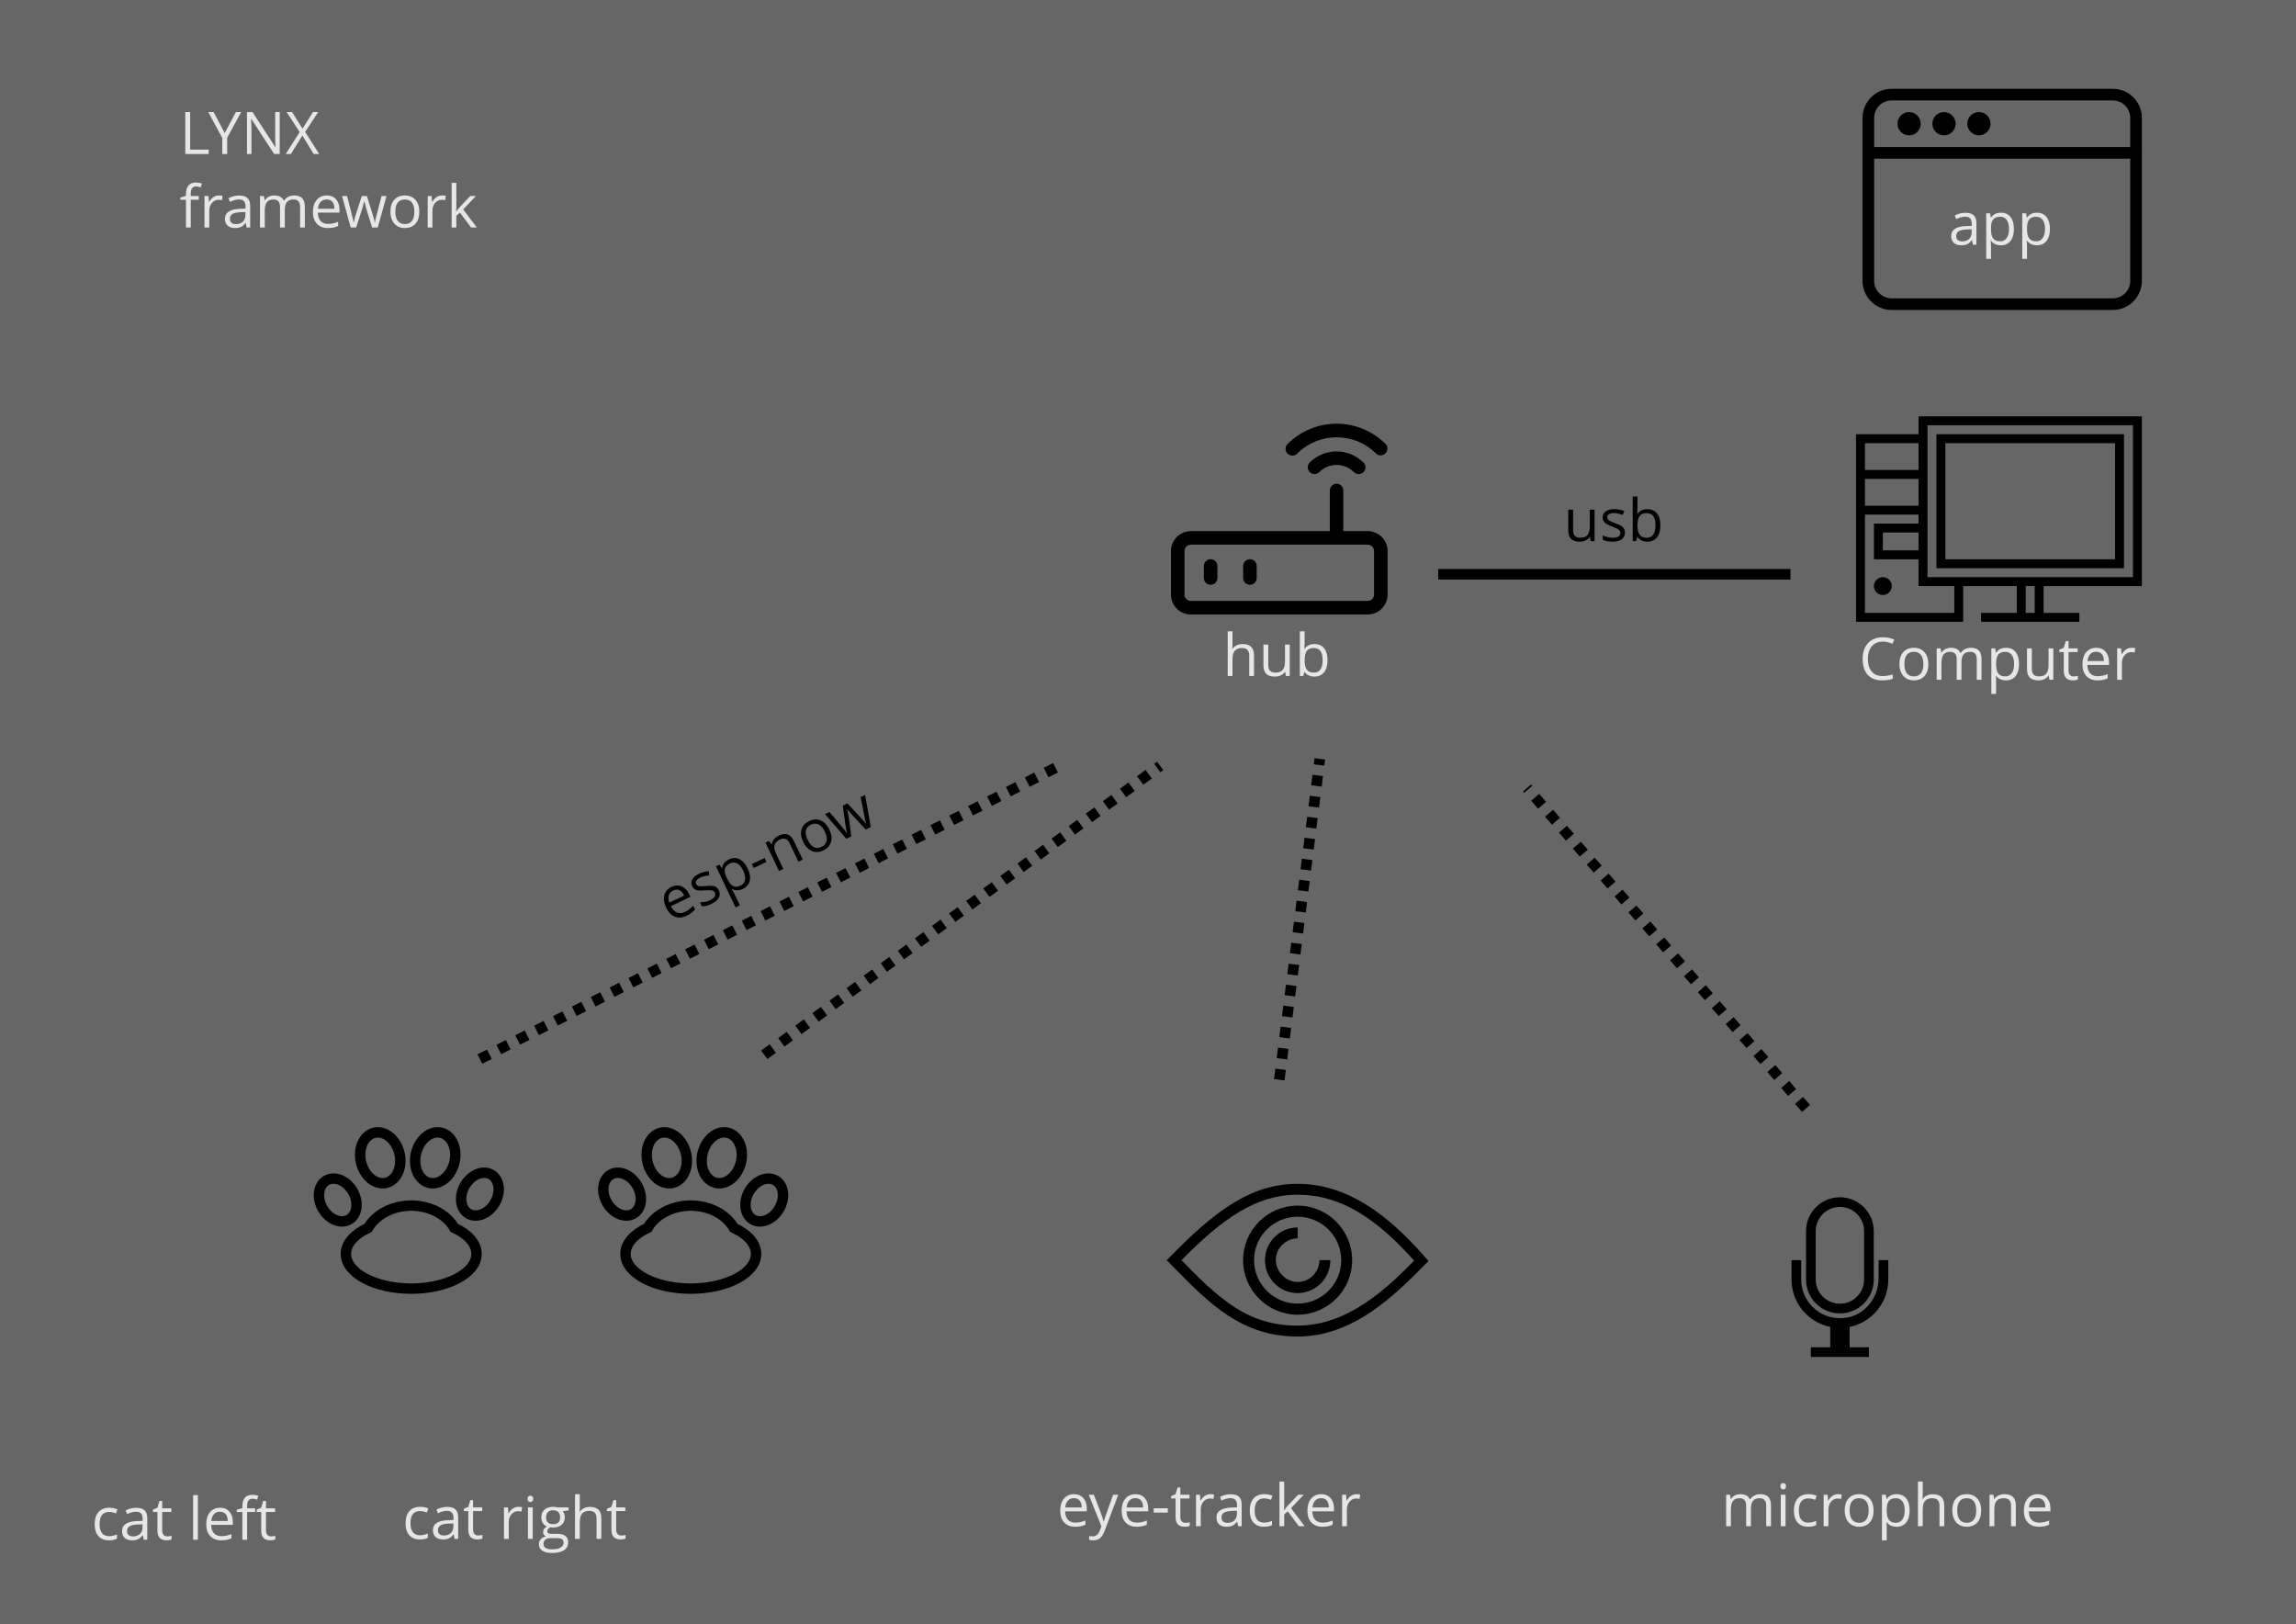
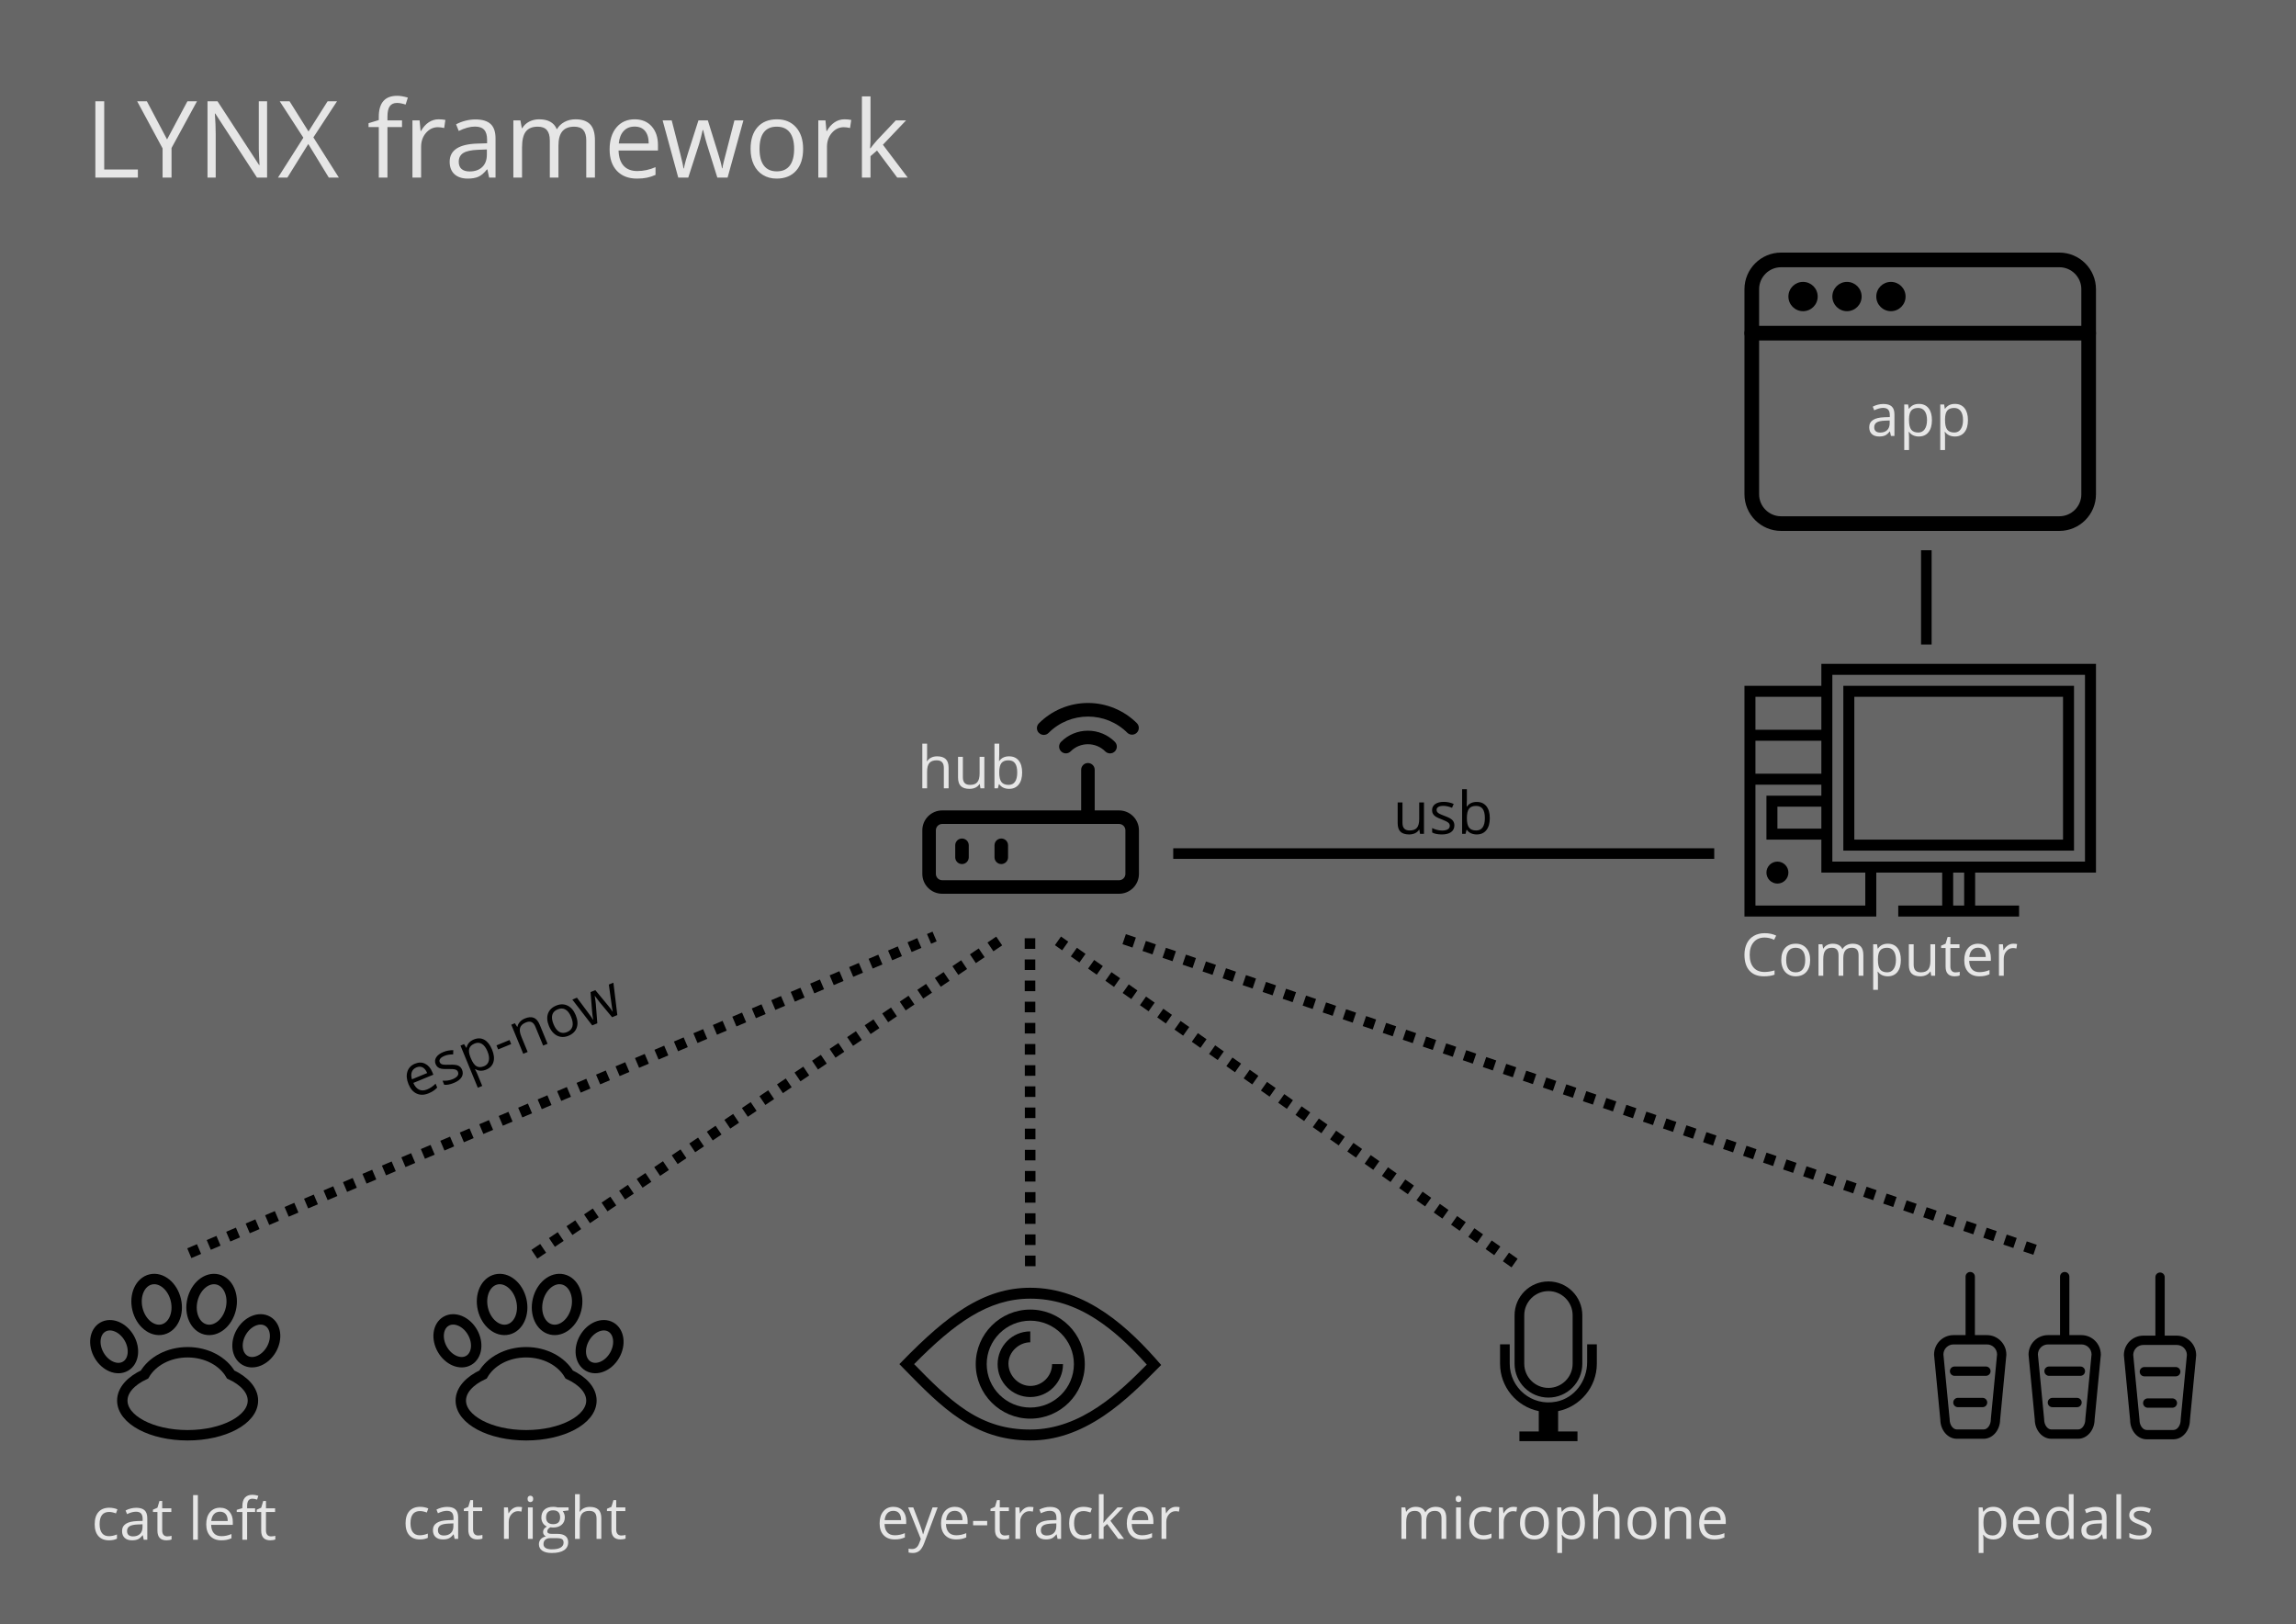
<svg xmlns="http://www.w3.org/2000/svg" width="297mm" height="210mm" viewBox="0 0 297 210" version="1.1" id="svg1">
  <defs id="defs1">
-     <rect x="-767.448" y="919.816" width="360.117" height="190.309" id="rect1" />
+     <rect x="-767.448" y="919.816" width="723.239" height="141.045" id="rect1" />
    <rect x="-767.448" y="919.816" width="281.83" height="87.565" id="rect1-2" />
    <rect x="-767.448" y="919.816" width="360.117" height="190.309" id="rect1-2-8" />
    <rect x="-767.448" y="919.816" width="360.117" height="190.309" id="rect1-2-8-6" />
    <rect x="-767.448" y="919.816" width="360.117" height="190.309" id="rect1-2-8-6-5" />
    <rect x="-767.448" y="919.816" width="233.528" height="87.48" id="rect1-6" />
    <rect x="-767.448" y="919.816" width="360.117" height="190.309" id="rect1-7" />
    <rect x="-767.448" y="919.816" width="360.117" height="190.309" id="rect1-7-0" />
    <rect x="-767.448" y="919.816" width="307.031" height="82.618" id="rect1-2-8-5" />
    <rect x="-767.448" y="919.816" width="360.117" height="190.309" id="rect1-7-07" />
+     <rect x="-767.448" y="919.816" width="360.117" height="190.309" id="rect1-2-8-62" />
  </defs>
  <g id="layer3">
-     <rect style="fill:#666666;stroke:none;stroke-width:2.5;stroke-dasharray:none;stroke-dashoffset:0" id="rect4" width="327.329" height="235.983" x="-15.988" y="-11.432" />
+     <rect style="fill:#666666;stroke:none;stroke-width:2.5;stroke-dasharray:none;stroke-dashoffset:0" id="rect4" width="327.329" height="235.983" x="-15.922" y="-12.352" />
  </g>
  <g id="layer1">
-     <g id="g2" transform="matrix(1.251834,0,0,1.251834,227.9869,155.4705)">
+     <g id="g2" transform="matrix(1.251834,0,0,1.251834,190.285,166.3587)">
      <path d="m 8,11 c 1.657,0 3,-1.343 3,-3 V 3 C 11,1.343 9.657,0 8,0 6.343,0 5,1.343 5,3 v 5 c 0,1.657 1.343,3 3,3 z" id="path1" style="fill:none;stroke:#000000" />
      <path d="M 13,8 V 6 h -1 v 1.844 c 0,1.92 -1.282,3.688 -3.164,4.071 C 6.266,12.438 4,10.479 4,8 V 6 H 3 v 2 c 0,2.414 1.721,4.434 4,4.899 V 15 H 5 v 1 h 6 V 15 H 9 V 12.899 C 11.279,12.434 13,10.414 13,8 Z" id="path2" />
    </g>
-     <g id="g2-6" transform="matrix(1.155485,0,0,1.155485,240.0873,50.38059)">
+     <g id="g2-6" transform="matrix(1.420934,0,0,1.420934,225.656,81.59429)">
      <path d="M 32,22 V 3 H 7 V 5 H 0 v 21 h 12 v -4 h 6 v 3 h -4 v 1 H 25 V 25 H 21 V 22 Z M 7,18 H 3 V 16 H 7 Z M 7,13 H 1 V 10 H 7 Z M 7,6 V 9 H 1 V 6 Z m 4,19 H 1 V 14 h 6 v 1 H 2 v 4 h 5 v 3 h 4 z M 8,21 V 4 h 23 v 17 z m 12,4 h -1 v -3 h 1 z" id="path1-2" />
      <circle cx="3" cy="22" r="1" id="circle1" />
      <path d="M 30,5 H 9 V 20 H 30 Z M 29,19 H 10 V 6 h 19 z" id="path2-9" />
    </g>
-     <g id="g8" transform="matrix(0.7527911,0,0,0.7527911,240.9289,6.967617)">
+     <g id="g8" transform="matrix(0.947289,0,0,0.947289,225.656,26.98459)">
      <g id="Expanded">
        <g id="g7">
          <g id="g2-5">
            <path d="M 43,44 H 5 C 2.243,44 0,41.757 0,39 V 11 C 0,8.243 2.243,6 5,6 h 38 c 2.757,0 5,2.243 5,5 v 28 c 0,2.757 -2.243,5 -5,5 z M 5,8 C 3.346,8 2,9.346 2,11 v 28 c 0,1.654 1.346,3 3,3 h 38 c 1.654,0 3,-1.346 3,-3 V 11 C 46,9.346 44.654,8 43,8 Z" id="path1-3" />
          </g>
          <g id="g3">
            <path d="M 47,18 H 1 C 0.447,18 0,17.552 0,17 0,16.448 0.447,16 1,16 h 46 c 0.553,0 1,0.448 1,1 0,0.552 -0.447,1 -1,1 z" id="path2-5" />
          </g>
          <g id="g4">
            <circle cx="8" cy="12" r="2" id="circle2" />
          </g>
          <g id="g5">
            <circle cx="14" cy="12" r="2" id="circle3" />
          </g>
          <g id="g6">
            <circle cx="20" cy="12" r="2" id="circle4" />
          </g>
        </g>
      </g>
    </g>
  </g>
  <g id="layer2">
-     <text xml:space="preserve" transform="matrix(0.1425455,0,0,0.1425455,361.4448,-106.2001)" id="text1-0" style="font-size:53.333px;font-family:'Open Sans';-inkscape-font-specification:'Open Sans, Normal';white-space:pre;shape-inside:url(#rect1-2);display:inline;fill:#e6e6e6;stroke-width:3.78">
-       <tspan x="-767.447" y="967.072" id="tspan7">app </tspan>
+     <text xml:space="preserve" transform="matrix(0.1425455,0,0,0.1425455,350.8399,-81.47087)" id="text1-0" style="font-size:53.333px;font-family:'Open Sans';-inkscape-font-specification:'Open Sans, Normal';white-space:pre;shape-inside:url(#rect1-2);display:inline;fill:#e6e6e6;stroke-width:3.78">
+       <tspan x="-767.447" y="967.072" id="tspan11">app </tspan>
    </text>
-     <text xml:space="preserve" transform="matrix(0.1425455,0,0,0.1425455,332.0263,59.53807)" id="text1-0-7" style="font-size:53.333px;font-family:'Open Sans';-inkscape-font-specification:'Open Sans, Normal';white-space:pre;shape-inside:url(#rect1-2-8);display:inline;fill:#e6e6e6;stroke-width:3.78">
-       <tspan x="-767.447" y="967.072" id="tspan8">microphone</tspan>
+     <text xml:space="preserve" transform="matrix(0.1425455,0,0,0.1425455,290.0256,61.17558)" id="text1-0-7" style="font-size:53.333px;font-family:'Open Sans';-inkscape-font-specification:'Open Sans, Normal';white-space:pre;shape-inside:url(#rect1-2-8);display:inline;fill:#e6e6e6;stroke-width:3.78">
+       <tspan x="-767.447" y="967.072" id="tspan12">microphone</tspan>
    </text>
-     <text xml:space="preserve" transform="matrix(0.1425455,0,0,0.1425455,246.1114,59.53807)" id="text1-0-7-7" style="font-size:53.333px;font-family:'Open Sans';-inkscape-font-specification:'Open Sans, Normal';white-space:pre;shape-inside:url(#rect1-2-8-5);display:inline;fill:#e6e6e6;stroke-width:3.78">
-       <tspan x="-767.447" y="967.072" id="tspan9">eye-tracker</tspan>
+     <text xml:space="preserve" transform="matrix(0.1425455,0,0,0.1425455,364.6975,61.17558)" id="text1-0-7-1" style="font-size:53.333px;font-family:'Open Sans';-inkscape-font-specification:'Open Sans, Normal';white-space:pre;shape-inside:url(#rect1-2-8-62);display:inline;fill:#e6e6e6;stroke-width:3.78">
+       <tspan x="-767.447" y="967.072" id="tspan13">pedals</tspan>
+     </text>
+     <text xml:space="preserve" transform="matrix(0.1425455,0,0,0.1425455,222.751,61.17558)" id="text1-0-7-7" style="font-size:53.333px;font-family:'Open Sans';-inkscape-font-specification:'Open Sans, Normal';white-space:pre;shape-inside:url(#rect1-2-8-5);display:inline;fill:#e6e6e6;stroke-width:3.78">
+       <tspan x="-767.447" y="967.072" id="tspan14">eye-tracker</tspan>
    </text>
    <text xml:space="preserve" transform="matrix(0.1425455,0,0,0.1425455,121.2166,61.29019)" id="text1-0-7-6" style="font-size:53.333px;font-family:'Open Sans';-inkscape-font-specification:'Open Sans, Normal';white-space:pre;shape-inside:url(#rect1-2-8-6);display:inline;fill:#e6e6e6;stroke-width:3.78">
-       <tspan x="-767.447" y="967.072" id="tspan10">cat left</tspan>
+       <tspan x="-767.447" y="967.072" id="tspan15">cat left</tspan>
    </text>
    <text xml:space="preserve" transform="matrix(0.1425455,0,0,0.1425455,161.429,61.17558)" id="text1-0-7-6-2" style="font-size:53.333px;font-family:'Open Sans';-inkscape-font-specification:'Open Sans, Normal';white-space:pre;shape-inside:url(#rect1-2-8-6-5);display:inline;fill:#e6e6e6;stroke-width:3.78">
-       <tspan x="-767.447" y="967.072" id="tspan11">cat right</tspan>
+       <tspan x="-767.447" y="967.072" id="tspan16">cat right</tspan>
    </text>
-     <text xml:space="preserve" transform="matrix(0.1425455,0,0,0.1425455,132.6187,-117.9331)" id="text1" style="font-size:53.333px;font-family:'Open Sans';-inkscape-font-specification:'Open Sans, Normal';white-space:pre;shape-inside:url(#rect1);display:inline;fill:#e6e6e6;stroke-width:3.78">
-       <tspan x="-767.447" y="967.072" id="tspan12">LYNX </tspan>
-       <tspan x="-767.447" y="1033.739" id="tspan13">framework </tspan>
+     <text xml:space="preserve" transform="matrix(0.2592277,0,0,0.2592277,209.9212,-227.7262)" id="text1" style="font-size:53.333px;font-family:'Open Sans';-inkscape-font-specification:'Open Sans, Normal';white-space:pre;shape-inside:url(#rect1);display:inline;fill:#e6e6e6;stroke-width:3.78">
+       <tspan x="-767.447" y="967.072" id="tspan17">LYNX framework </tspan>
    </text>
-     <text xml:space="preserve" transform="matrix(0.1425455,0,0,0.1425455,267.5549,-50.41914)" id="text1-4" style="font-size:53.333px;font-family:'Open Sans';-inkscape-font-specification:'Open Sans, Normal';white-space:pre;shape-inside:url(#rect1-7);display:inline;fill:#e6e6e6;stroke-width:3.78">
-       <tspan x="-767.447" y="967.072" id="tspan14">hub </tspan>
+     <text xml:space="preserve" transform="matrix(0.1425455,0,0,0.1425455,228.0503,-35.89888)" id="text1-4" style="font-size:53.333px;font-family:'Open Sans';-inkscape-font-specification:'Open Sans, Normal';white-space:pre;shape-inside:url(#rect1-7);display:inline;fill:#e6e6e6;stroke-width:3.78">
+       <tspan x="-767.447" y="967.072" id="tspan18">hub </tspan>
    </text>
-     <text xml:space="preserve" transform="matrix(0.1425455,0,0,0.1425455,311.6518,-67.86575)" id="text1-4-6" style="font-size:53.333px;font-family:'Open Sans';-inkscape-font-specification:'Open Sans, Normal';white-space:pre;shape-inside:url(#rect1-7-07);display:inline;fill:#000000;stroke-width:3.78">
-       <tspan x="-767.447" y="967.072" id="tspan15">usb</tspan>
+     <text xml:space="preserve" transform="matrix(0.1425455,0,0,0.1425455,289.5825,-30.00087)" id="text1-4-6" style="font-size:53.333px;font-family:'Open Sans';-inkscape-font-specification:'Open Sans, Normal';white-space:pre;shape-inside:url(#rect1-7-07);display:inline;fill:#000000;stroke-width:3.78">
+       <tspan x="-767.447" y="967.072" id="tspan19">usb</tspan>
    </text>
-     <text xml:space="preserve" transform="matrix(0.1425455,0,0,0.1425455,349.8746,-49.92882)" id="text1-4-1" style="font-size:53.333px;font-family:'Open Sans';-inkscape-font-specification:'Open Sans, Normal';white-space:pre;shape-inside:url(#rect1-7-0);display:inline;fill:#e6e6e6;stroke-width:3.78">
-       <tspan x="-767.447" y="967.072" id="tspan16">Computer</tspan>
+     <text xml:space="preserve" transform="matrix(0.1425455,0,0,0.1425455,334.5882,-11.65493)" id="text1-4-1" style="font-size:53.333px;font-family:'Open Sans';-inkscape-font-specification:'Open Sans, Normal';white-space:pre;shape-inside:url(#rect1-7-0);display:inline;fill:#e6e6e6;stroke-width:3.78">
+       <tspan x="-767.447" y="967.072" id="tspan20">Computer</tspan>
    </text>
-     <text xml:space="preserve" transform="matrix(0.128611,-0.0614688,0.0614688,0.128611,125.91,-52.15521)" id="text1-2" style="font-size:53.333px;font-family:'Open Sans';-inkscape-font-specification:'Open Sans, Normal';white-space:pre;shape-inside:url(#rect1-6);display:inline;fill:#000000;stroke-width:3.78">
-       <tspan x="-767.447" y="967.072" id="tspan17">esp-now</tspan>
+     <text xml:space="preserve" transform="matrix(0.1318285,-0.054226,0.054226,0.1318285,101.9423,-26.86026)" id="text1-2" style="font-size:53.333px;font-family:'Open Sans';-inkscape-font-specification:'Open Sans, Normal';white-space:pre;shape-inside:url(#rect1-6);display:inline;fill:#000000;stroke-width:3.78">
+       <tspan x="-767.447" y="967.072" id="tspan21">esp-now</tspan>
    </text>
-     <rect fill="none" height="36.492" width="36.492" id="rect1-5" x="74.276" y="69.261" style="stroke-width:0.114;stroke-dasharray:none" />
-     <g id="g4-7" transform="matrix(0.08585818,0,0,0.08585818,30.90401,134.5672)" style="stroke-width:15.687;stroke-dasharray:none">
+     <rect fill="none" height="36.492" width="36.492" id="rect1-5" x="38.938" y="92.153" style="stroke-width:0.114;stroke-dasharray:none" />
+     <g id="g4-7" transform="matrix(0.08585818,0,0,0.08585818,1.980635,153.5338)" style="stroke-width:15.687;stroke-dasharray:none">
      <path class="cls-1" d="m 324.5,282.26 c -11.49,-19.8 -36.22,-33.5 -64.9,-33.5 -28.68,0 -53.41,13.7 -64.9,33.5 -20.53,9.58 -33.5,23.62 -33.5,39.28 0,28.87 44.05,52.27 98.4,52.27 54.35,0 98.4,-23.4 98.4,-52.27 0,-15.66 -12.97,-29.7 -33.5,-39.28 z" id="path1-0" style="fill:none;stroke:#000000;stroke-width:15.687;stroke-miterlimit:10;stroke-dasharray:none" />
      <ellipse class="cls-1" cx="295.77" cy="176.77" rx="38.75" ry="29.72" transform="rotate(-76.66,295.7756,176.7712)" id="ellipse1" style="fill:none;stroke:#000000;stroke-width:15.687;stroke-miterlimit:10;stroke-dasharray:none" />
      <ellipse class="cls-1" cx="212.93" cy="176.77" rx="29.72" ry="38.75" transform="rotate(-13.34,212.893,176.7626)" id="ellipse2" style="fill:none;stroke:#000000;stroke-width:15.687;stroke-miterlimit:10;stroke-dasharray:none" />
      <ellipse class="cls-1" cx="148.91" cy="240.32" rx="26.12" ry="34.05" transform="rotate(-30,148.9066,240.3194)" id="ellipse3" style="fill:none;stroke:#000000;stroke-width:15.687;stroke-miterlimit:10;stroke-dasharray:none" />
      <ellipse class="cls-1" cx="363.09" cy="231.51" rx="34.05" ry="26.12" transform="rotate(-60,363.0941,231.5025)" id="ellipse4" style="fill:none;stroke:#000000;stroke-width:15.687;stroke-miterlimit:10;stroke-dasharray:none" />
    </g>
-     <g id="g4-7-8" transform="matrix(-0.08585818,0,0,0.08585818,111.6438,134.5672)" style="stroke-width:15.687;stroke-dasharray:none">
+     <g id="g4-7-8" transform="matrix(-0.08585818,0,0,0.08585818,90.34419,153.5338)" style="stroke-width:15.687;stroke-dasharray:none">
      <path class="cls-1" d="m 324.5,282.26 c -11.49,-19.8 -36.22,-33.5 -64.9,-33.5 -28.68,0 -53.41,13.7 -64.9,33.5 -20.53,9.58 -33.5,23.62 -33.5,39.28 0,28.87 44.05,52.27 98.4,52.27 54.35,0 98.4,-23.4 98.4,-52.27 0,-15.66 -12.97,-29.7 -33.5,-39.28 z" id="path1-0-7" style="fill:none;stroke:#000000;stroke-width:15.687;stroke-miterlimit:10;stroke-dasharray:none" />
      <ellipse class="cls-1" cx="295.77" cy="176.77" rx="38.75" ry="29.72" transform="rotate(-76.66,295.7756,176.7712)" id="ellipse1-9" style="fill:none;stroke:#000000;stroke-width:15.687;stroke-miterlimit:10;stroke-dasharray:none" />
      <ellipse class="cls-1" cx="212.93" cy="176.77" rx="29.72" ry="38.75" transform="rotate(-13.34,212.893,176.7626)" id="ellipse2-2" style="fill:none;stroke:#000000;stroke-width:15.687;stroke-miterlimit:10;stroke-dasharray:none" />
      <ellipse class="cls-1" cx="148.91" cy="240.32" rx="26.12" ry="34.05" transform="rotate(-30,148.9066,240.3194)" id="ellipse3-0" style="fill:none;stroke:#000000;stroke-width:15.687;stroke-miterlimit:10;stroke-dasharray:none" />
      <ellipse class="cls-1" cx="363.09" cy="231.51" rx="34.05" ry="26.12" transform="rotate(-60,363.0941,231.5025)" id="ellipse4-2" style="fill:none;stroke:#000000;stroke-width:15.687;stroke-miterlimit:10;stroke-dasharray:none" />
    </g>
-     <g id="g2-0" transform="matrix(0.4378269,0,0,0.4378269,143.5896,45.24746)">
+     <g id="g2-0" transform="matrix(0.4378269,0,0,0.4378269,111.4266,81.36813)">
      <path d="m 76.09,53.55 h -7.16 v -12 a 2,2 0 1 0 -4,0 v 12 H 23.88 A 5.89,5.89 0 0 0 18,59.43 V 72.3 a 5.88,5.88 0 0 0 5.88,5.87 H 76.09 A 5.87,5.87 0 0 0 82,72.3 V 59.43 A 5.88,5.88 0 0 0 76.09,53.55 Z M 78,72.3 a 1.87,1.87 0 0 1 -1.87,1.87 H 23.88 A 1.88,1.88 0 0 1 22,72.3 V 59.43 a 1.88,1.88 0 0 1 1.88,-1.88 H 76.09 A 1.88,1.88 0 0 1 78,59.43 Z M 52.44,30.66 a 2,2 0 0 1 0,-2.83 20.48,20.48 0 0 1 29,0 2,2 0 0 1 -2.82,2.83 16.49,16.49 0 0 0 -23.32,0 2,2 0 0 1 -2.83,0 z M 66.93,30 a 11.2,11.2 0 0 1 7.95,3.29 2.001,2.001 0 1 1 -2.83,2.83 7.24,7.24 0 0 0 -10.24,0 A 2,2 0 0 1 60.39,36.7 2,2 0 0 1 59,36.11 2,2 0 0 1 59,33.28 11.16,11.16 0 0 1 66.93,30 Z M 31.72,63.85 v 3.55 a 2,2 0 0 1 -4,0 v -3.55 a 2,2 0 1 1 4,0 z m 11.61,0 v 3.55 a 2,2 0 0 1 -4,0 v -3.55 a 2,2 0 0 1 4,0 z" id="path1-6" />
    </g>
-     <g id="g5-5" transform="matrix(0.08817774,0,0,0.08817774,145.2801,140.408)" style="stroke-width:10.028;stroke-dasharray:none">
+     <g id="g5-5" transform="matrix(0.08817774,0,0,0.08817774,110.6975,153.8525)" style="stroke-width:10.028;stroke-dasharray:none">
      <g id="g4-6" style="stroke-width:10.028;stroke-dasharray:none">
        <g id="g3-9" style="stroke-width:10.028;stroke-dasharray:none">
          <g id="g2-3" style="stroke-width:10.028;stroke-dasharray:none">
            <path d="M 447.1,256.2 C 401.8,204 339.2,144 256,144 c -33.6,0 -64.4,9.5 -96.9,29.8 C 131.7,191 103.6,215.2 65,255 l -1,1 6.7,6.9 C 125.8,319.3 173.4,368 256,368 c 36.5,0 71.9,-11.9 108.2,-36.4 30.9,-20.9 57.2,-47.4 78.3,-68.8 l 5.5,-5.5 z M 256,160 c 33.1,0 64.9,9.5 97.2,30.6 23.9,15.6 47.4,36.7 73.7,66.1 C 388.6,295.4 331.1,352 256,352 221.8,352 191.8,343.6 161.8,323.8 134.3,305.7 109.5,280.5 85.6,256 144.7,196.3 194,160 256,160 Z" id="path1-7" style="stroke-width:10.028;stroke-dasharray:none" />
            <path d="m 256,336 c 44.1,0 80,-35.9 80,-80 0,-44.1 -35.9,-80 -80,-80 -44.1,0 -80,35.9 -80,80 0,44.1 35.9,80 80,80 z m 0,-143.7 c 35.2,0 64,28.6 64,63.7 0,35.1 -28.8,63.7 -64,63.7 -35.2,0 -63.9,-28.6 -63.9,-63.7 0,-35.1 28.7,-63.7 63.9,-63.7 z" id="path2-4" style="stroke-width:10.028;stroke-dasharray:none" />
          </g>
          <path d="m 288,256 v 0 c 0,17.5 -14.4,32 -31.8,32 -17.4,0 -32.2,-15.2 -32.2,-32.7 0,-17.5 15.8,-31.3 32,-31.3 v -16 c -26.5,0 -47.9,21.6 -47.9,48.2 0,26.6 21.5,48.1 47.9,48.1 26.4,0 48,-21.6 48,-48.1 V 256 Z" id="path3" style="stroke-width:10.028;stroke-dasharray:none" />
        </g>
      </g>
    </g>
-     <path style="fill:none;stroke:#000000;stroke-width:1.368;stroke-dasharray:none" d="m 186.044,74.274 h 45.561" id="path4" />
-     <path style="fill:none;stroke:#000000;stroke-width:1.368;stroke-dasharray:1.368, 1.368;stroke-dashoffset:0" d="M 62.079,136.971 137.142,98.991" id="path4-1" />
-     <path style="fill:none;stroke:#000000;stroke-width:1.368;stroke-dasharray:1.368, 1.368;stroke-dashoffset:0" d="M 98.859,136.418 150.076,99.055" id="path4-1-0" />
-     <path style="fill:none;stroke:#000000;stroke-width:1.368;stroke-dasharray:1.368, 1.368;stroke-dashoffset:0" d="m 165.481,139.651 5.248,-41.508" id="path4-1-2" />
-     <path style="fill:none;stroke:#000000;stroke-width:1.368;stroke-dasharray:1.368, 1.368;stroke-dashoffset:0" d="M 233.62,143.353 197.536,101.915" id="path4-1-9" />
+     <path style="fill:none;stroke:#000000;stroke-width:1.368;stroke-dasharray:none" d="M 151.764,110.395 H 221.746" id="path4" />
+     <path style="fill:none;stroke:#000000;stroke-width:1.368;stroke-dasharray:none" d="M 249.183,71.167 V 83.356" id="path4-2" />
+     <path style="fill:none;stroke:#000000;stroke-width:1.368;stroke-dasharray:1.368, 1.368;stroke-dashoffset:0" d="M 24.487,162.08 120.894,121.123" id="path4-1" />
+     <path style="fill:none;stroke:#000000;stroke-width:1.368;stroke-dasharray:1.368, 1.368;stroke-dashoffset:0" d="M 69.125,162.218 129.805,121.331" id="path4-1-0" />
+     <path style="fill:none;stroke:#000000;stroke-width:1.368;stroke-dasharray:1.368, 1.368;stroke-dashoffset:0" d="m 133.271,163.759 -0.038,-43.663" id="path4-1-2" />
+     <path style="fill:none;stroke:#000000;stroke-width:1.368;stroke-dasharray:1.368, 1.368;stroke-dashoffset:0" d="M 195.918,163.356 136.851,121.685" id="path4-1-9" />
+     <path style="fill:none;stroke:#000000;stroke-width:1.368;stroke-dasharray:1.368, 1.368;stroke-dashoffset:0" d="M 263.244,161.641 145.212,121.393" id="path4-1-9-3" />
+     <path d="m 269.246,172.675 h -1.562 v -7.564 c 0,-0.333 -0.27,-0.603 -0.603,-0.603 -0.333,0 -0.603,0.27 -0.603,0.603 v 7.564 h -1.562 c -1.387,0.002 -2.511,1.126 -2.513,2.513 v 0.029 l 0.807,8.389 c 0.014,1.368 0.966,2.476 2.134,2.476 h 3.469 c 1.168,0 2.12,-1.108 2.134,-2.476 l 0.805,-8.36 v -0.058 c -0.002,-1.385 -1.123,-2.508 -2.508,-2.513 z m 0.503,10.843 v 0.057 c 0,0.705 -0.425,1.301 -0.928,1.301 h -3.472 c -0.503,0 -0.928,-0.595 -0.928,-1.301 v -0.029 l -0.809,-8.385 c 0.015,-0.711 0.595,-1.281 1.307,-1.281 h 4.329 c 0.712,5.7e-4 1.292,0.57 1.307,1.281 z m -0.035,-6.18 c 0,0.333 -0.27,0.603 -0.603,0.603 h -4.058 c -0.333,0 -0.603,-0.27 -0.603,-0.603 0,-0.333 0.27,-0.603 0.603,-0.603 H 269.11 c 0.332,-10e-6 0.601,0.268 0.603,0.599 z m -0.436,4.057 c 0,0.333 -0.27,0.603 -0.603,0.603 h -3.185 c -0.333,0 -0.603,-0.27 -0.603,-0.603 0,-0.333 0.27,-0.603 0.603,-0.603 h 3.185 c 0.332,-1e-5 0.601,0.268 0.603,0.6 z m -12.253,-8.72 h -1.562 v -7.564 c 0,-0.333 -0.27,-0.603 -0.603,-0.603 -0.333,0 -0.603,0.27 -0.603,0.603 v 7.564 h -1.562 c -1.387,0.002 -2.511,1.126 -2.513,2.513 v 0.029 l 0.807,8.389 c 0.014,1.368 0.966,2.476 2.134,2.476 h 3.471 c 1.168,0 2.12,-1.108 2.134,-2.476 l 0.804,-8.36 v -0.058 c -0.002,-1.386 -1.124,-2.509 -2.51,-2.513 z m 0.502,10.843 v 0.057 c 0,0.705 -0.425,1.301 -0.928,1.301 h -3.474 c -0.503,0 -0.928,-0.595 -0.928,-1.301 v -0.029 l -0.807,-8.385 c 0.015,-0.711 0.595,-1.281 1.307,-1.281 h 4.329 c 0.711,5.7e-4 1.292,0.57 1.306,1.281 z m -0.035,-6.18 c 0,0.333 -0.27,0.603 -0.603,0.603 h -4.058 c -0.333,0 -0.603,-0.27 -0.603,-0.603 0,-0.333 0.27,-0.603 0.603,-0.603 h 4.058 c 0.332,-10e-6 0.601,0.268 0.603,0.599 z m -0.433,4.054 c 0,0.333 -0.27,0.603 -0.603,0.603 h -3.189 c -0.333,0 -0.603,-0.27 -0.603,-0.603 0,-0.333 0.27,-0.603 0.603,-0.603 h 3.189 c 0.333,0 0.603,0.27 0.603,0.603 z m 24.52,-8.649 h -1.562 v -7.564 c 0,-0.333 -0.27,-0.603 -0.603,-0.603 -0.333,0 -0.603,0.27 -0.603,0.603 v 7.564 h -1.562 c -1.387,0.002 -2.511,1.126 -2.513,2.513 v 0.029 l 0.807,8.389 c 0.014,1.368 0.966,2.476 2.134,2.476 h 3.469 c 1.168,0 2.12,-1.108 2.134,-2.476 l 0.805,-8.36 v -0.058 c -0.002,-1.385 -1.123,-2.508 -2.508,-2.513 z m 0.503,10.843 v 0.057 c 0,0.705 -0.425,1.301 -0.928,1.301 h -3.472 c -0.503,0 -0.928,-0.595 -0.928,-1.301 v -0.029 l -0.809,-8.385 c 0.015,-0.711 0.595,-1.281 1.307,-1.281 h 4.329 c 0.712,5.7e-4 1.292,0.57 1.307,1.281 z m -0.035,-6.18 c 0,0.333 -0.27,0.603 -0.603,0.603 h -4.058 c -0.333,0 -0.603,-0.27 -0.603,-0.603 0,-0.333 0.27,-0.603 0.603,-0.603 h 4.058 c 0.332,0 0.601,0.268 0.603,0.599 z m -0.436,4.057 c 0,0.333 -0.27,0.603 -0.603,0.603 h -3.185 c -0.333,0 -0.603,-0.27 -0.603,-0.603 0,-0.333 0.27,-0.603 0.603,-0.603 h 3.185 c 0.332,-1e-5 0.601,0.268 0.603,0.6 z" id="path1-5" style="stroke-width:0.075" />
  </g>
</svg>
